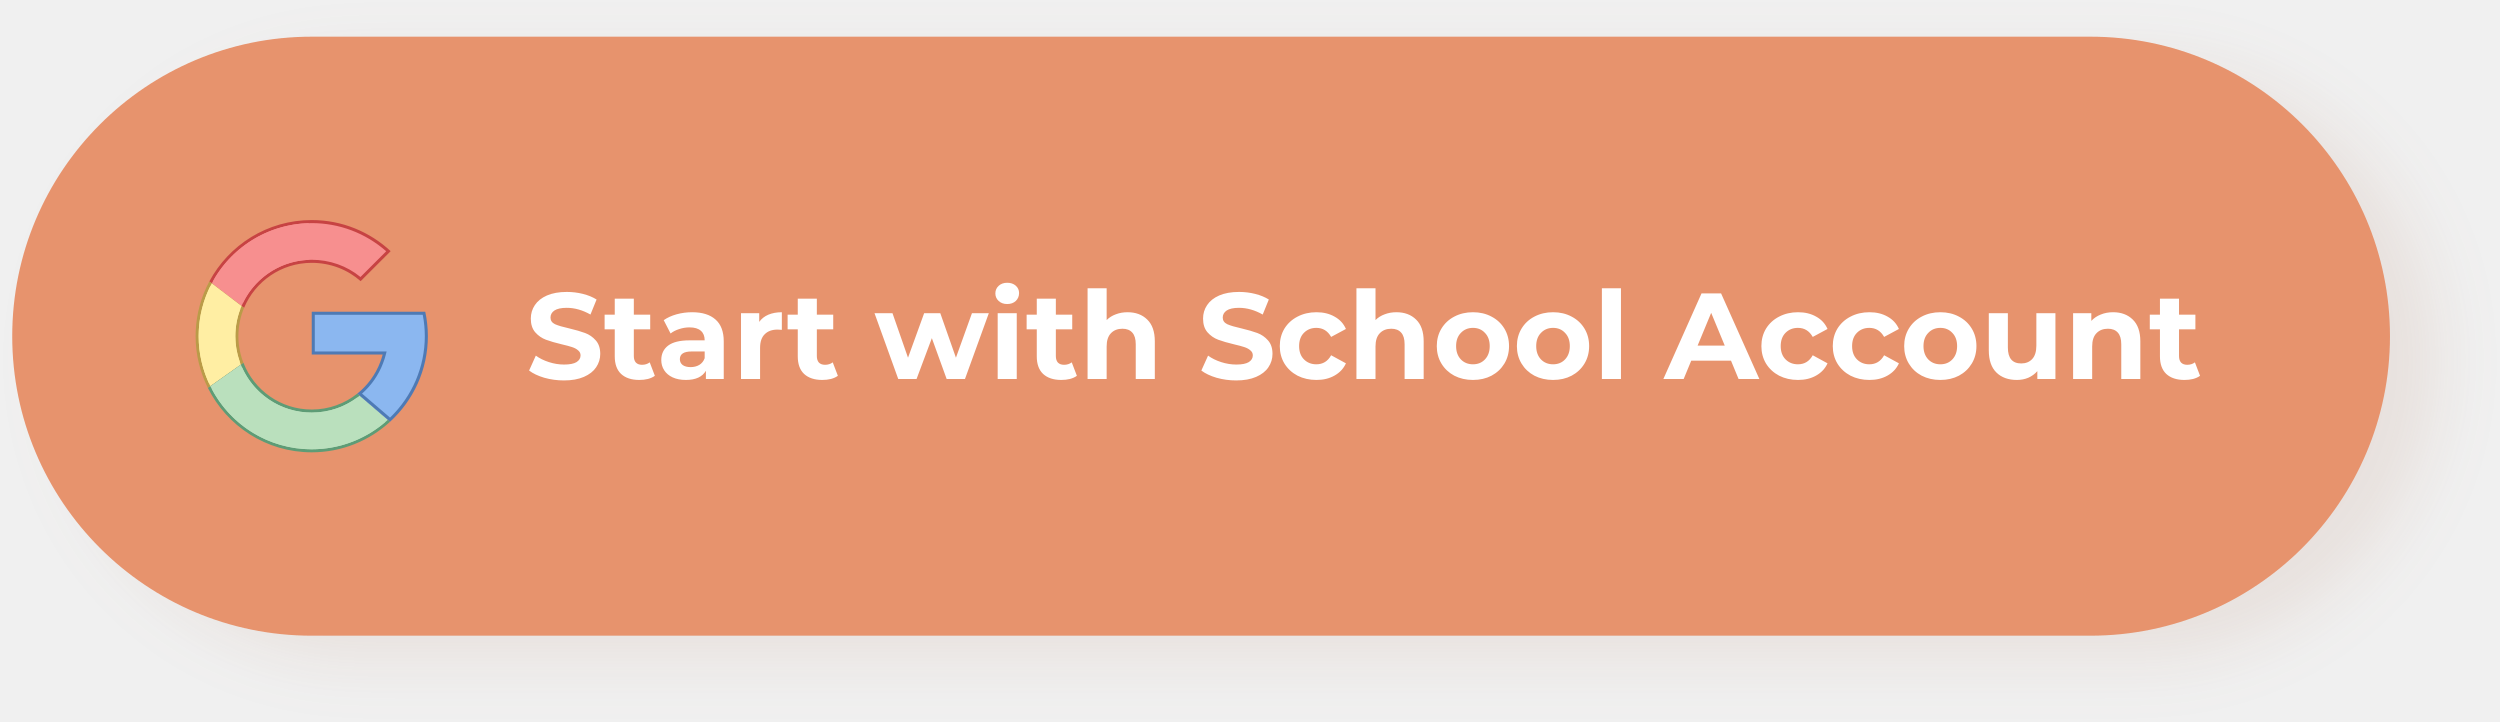
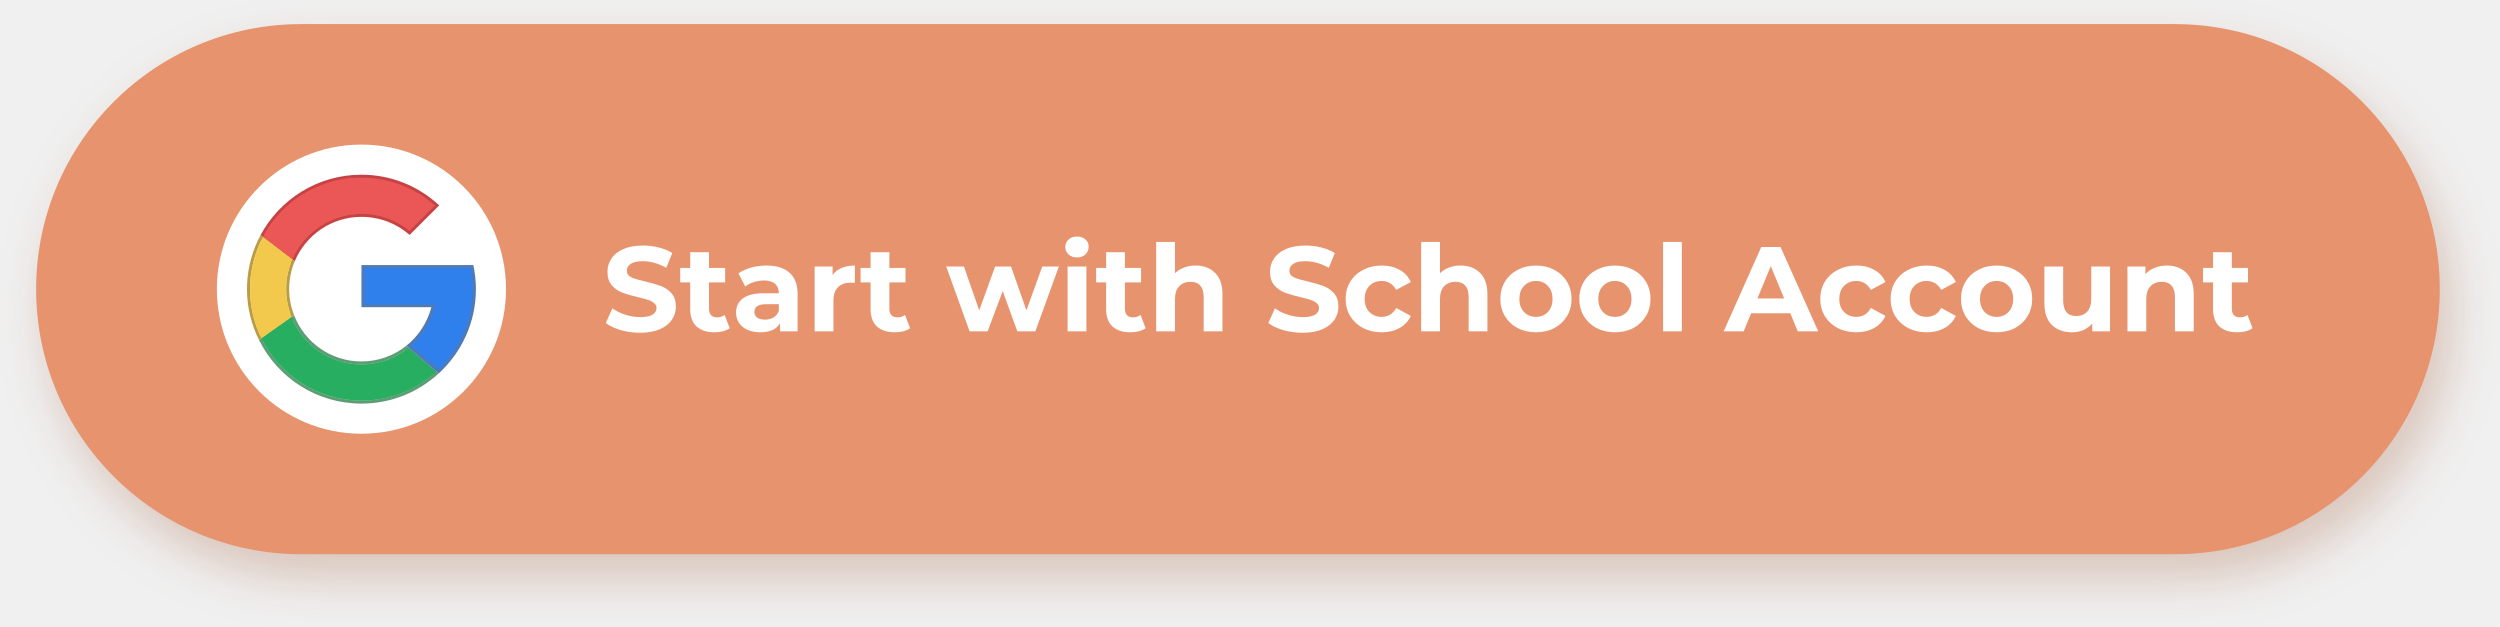
- <svg xmlns="http://www.w3.org/2000/svg" width="409" height="118" viewBox="0 0 409 118" fill="none">
+ <svg xmlns="http://www.w3.org/2000/svg" width="415" height="104" viewBox="0 0 415 104" fill="none">
  <g filter="url(#filter0_d)">
-     <rect x="2" y="6" width="389" height="98" rx="49" fill="#E7936D" />
-     <path d="M34.567 45.974C37.87 39.971 44.147 36.25 51 36.25C55.642 36.25 60.089 37.969 63.55 41.096L58.988 45.658C56.791 43.781 53.964 42.75 51 42.75C46.154 42.75 41.802 45.578 39.825 49.98L34.567 45.974Z" fill="#F78F8F" />
-     <path d="M51 36.5C55.493 36.5 59.8 38.133 63.185 41.107L58.973 45.319C56.757 43.498 53.944 42.5 51 42.5C46.16 42.5 41.804 45.263 39.728 49.593L34.891 45.907C38.177 40.093 44.31 36.5 51 36.5ZM51 36C43.746 36 37.446 40.068 34.245 46.044L39.927 50.373C41.739 46.043 46.013 43 51 43C54.059 43 56.88 44.115 59 46L63.911 41.089C60.52 37.941 55.992 36 51 36Z" fill="#C74343" />
-     <path d="M39.517 50.061C41.37 45.761 45.566 42.707 50.5 42.513V36.513C43.62 36.696 37.678 40.632 34.645 46.349L39.517 50.061Z" fill="#F78F8F" />
-     <path d="M34.104 63.091C32.873 60.532 32.25 57.812 32.25 55C32.25 54.731 32.256 54.463 32.267 54.198C32.383 51.463 33.076 48.848 34.329 46.422L39.623 50.456C39.044 51.903 38.75 53.431 38.75 55C38.75 56.451 39.011 57.884 39.525 59.264L34.104 63.091Z" fill="#FFEEA3" />
-     <path d="M34.416 46.802L39.322 50.54C38.776 51.965 38.5 53.463 38.5 55C38.5 56.417 38.743 57.818 39.225 59.17L34.203 62.715C33.072 60.269 32.5 57.676 32.5 55C32.5 54.737 32.505 54.47 32.517 54.208C32.627 51.61 33.265 49.121 34.416 46.802ZM34.245 46.044C32.935 48.488 32.142 51.251 32.017 54.187C32.006 54.457 32 54.727 32 55C32 58.045 32.735 60.913 34.009 63.464L39.828 59.357C39.3 58.005 39 56.539 39 55C39 53.359 39.331 51.797 39.927 50.373L34.245 46.044Z" fill="#BA9B48" />
-     <path d="M39.401 59.658C38.822 58.218 38.5 56.647 38.5 55C38.5 53.245 38.865 51.576 39.518 50.061L34.646 46.349C33.277 48.93 32.5 51.874 32.5 55C32.5 57.938 33.188 60.715 34.408 63.183L39.401 59.658Z" fill="#FFEEA3" />
-     <path d="M51 73.75C43.93 73.75 37.562 69.845 34.329 63.544L39.715 59.742C41.633 64.314 46.029 67.25 51 67.25C53.726 67.25 56.297 66.374 58.449 64.714L63.444 68.996C59.998 72.064 55.59 73.75 51 73.75Z" fill="#BAE0BD" />
-     <path d="M39.607 60.124C41.625 64.626 46.03 67.5 51 67.5C53.713 67.5 56.277 66.649 58.439 65.035L63.063 68.998C59.695 71.905 55.434 73.5 51 73.5C44.096 73.5 37.871 69.726 34.651 63.623L39.607 60.124ZM39.828 59.356L34.008 63.465C37.123 69.704 43.552 74 51 74C55.949 74 60.442 72.092 63.823 68.991L58.456 64.391C56.411 66.022 53.822 67 51 67C45.911 67 41.573 63.827 39.828 59.356Z" fill="#5E9C76" />
-     <path d="M58.848 64.727C56.703 66.461 53.973 67.501 51 67.501C45.744 67.501 41.248 64.255 39.401 59.659L34.408 63.184C37.428 69.296 43.722 73.501 51 73.501C55.798 73.501 60.17 71.674 63.457 68.678L58.848 64.727Z" fill="#BAE0BD" />
-     <path d="M63.248 55L63.245 57.5C62.656 60.399 61.066 62.935 58.849 64.727L63.458 68.677C67.169 65.293 69.5 60.419 69.5 55H63.248Z" fill="#8BB7F0" />
-     <path d="M58.846 64.395C60.449 63.05 61.687 61.307 62.434 59.339C62.616 58.86 62.747 58.455 62.849 58.062L62.929 57.75H51.25V51.25H69.367C69.621 52.499 69.75 53.76 69.75 55C69.75 60.148 67.591 65.113 63.817 68.656L58.846 64.395Z" fill="#8BB7F0" />
-     <path d="M69.162 51.5C69.386 52.667 69.5 53.842 69.5 55C69.5 60.005 67.43 64.835 63.808 68.32L59.23 64.395C60.758 63.05 61.94 61.344 62.668 59.427C62.853 58.938 62.988 58.525 63.091 58.124L63.252 57.5H62.606H51.5V51.5H69.162ZM69.57 51H51V58H62.606C62.496 58.428 62.355 58.842 62.2 59.25C61.428 61.285 60.127 63.058 58.456 64.391L63.823 68.991C67.611 65.518 70 60.544 70 55C70 53.627 69.847 52.291 69.57 51Z" fill="#4E7AB5" />
-     <path d="M92.26 62.24C91.153 62.24 90.08 62.093 89.04 61.8C88.013 61.493 87.187 61.1 86.56 60.62L87.66 58.18C88.26 58.62 88.973 58.973 89.8 59.24C90.627 59.507 91.453 59.64 92.28 59.64C93.2 59.64 93.88 59.507 94.32 59.24C94.76 58.96 94.98 58.593 94.98 58.14C94.98 57.807 94.847 57.533 94.58 57.32C94.327 57.093 93.993 56.913 93.58 56.78C93.18 56.647 92.633 56.5 91.94 56.34C90.873 56.087 90 55.833 89.32 55.58C88.64 55.327 88.053 54.92 87.56 54.36C87.08 53.8 86.84 53.053 86.84 52.12C86.84 51.307 87.06 50.573 87.5 49.92C87.94 49.253 88.6 48.727 89.48 48.34C90.373 47.953 91.46 47.76 92.74 47.76C93.633 47.76 94.507 47.867 95.36 48.08C96.213 48.293 96.96 48.6 97.6 49L96.6 51.46C95.307 50.727 94.013 50.36 92.72 50.36C91.813 50.36 91.14 50.507 90.7 50.8C90.273 51.093 90.06 51.48 90.06 51.96C90.06 52.44 90.307 52.8 90.8 53.04C91.307 53.267 92.073 53.493 93.1 53.72C94.167 53.973 95.04 54.227 95.72 54.48C96.4 54.733 96.98 55.133 97.46 55.68C97.953 56.227 98.2 56.967 98.2 57.9C98.2 58.7 97.973 59.433 97.52 60.1C97.08 60.753 96.413 61.273 95.52 61.66C94.627 62.047 93.54 62.24 92.26 62.24ZM107.134 61.48C106.827 61.707 106.447 61.88 105.994 62C105.554 62.107 105.087 62.16 104.594 62.16C103.314 62.16 102.321 61.833 101.614 61.18C100.921 60.527 100.574 59.567 100.574 58.3V53.88H98.914V51.48H100.574V48.86H103.694V51.48H106.374V53.88H103.694V58.26C103.694 58.713 103.807 59.067 104.034 59.32C104.274 59.56 104.607 59.68 105.034 59.68C105.527 59.68 105.947 59.547 106.294 59.28L107.134 61.48ZM113.225 51.08C114.892 51.08 116.172 51.48 117.065 52.28C117.959 53.067 118.405 54.26 118.405 55.86V62H115.485V60.66C114.899 61.66 113.805 62.16 112.205 62.16C111.379 62.16 110.659 62.02 110.045 61.74C109.445 61.46 108.985 61.073 108.665 60.58C108.345 60.087 108.185 59.527 108.185 58.9C108.185 57.9 108.559 57.113 109.305 56.54C110.065 55.967 111.232 55.68 112.805 55.68H115.285C115.285 55 115.079 54.48 114.665 54.12C114.252 53.747 113.632 53.56 112.805 53.56C112.232 53.56 111.665 53.653 111.105 53.84C110.559 54.013 110.092 54.253 109.705 54.56L108.585 52.38C109.172 51.967 109.872 51.647 110.685 51.42C111.512 51.193 112.359 51.08 113.225 51.08ZM112.985 60.06C113.519 60.06 113.992 59.94 114.405 59.7C114.819 59.447 115.112 59.08 115.285 58.6V57.5H113.145C111.865 57.5 111.225 57.92 111.225 58.76C111.225 59.16 111.379 59.48 111.685 59.72C112.005 59.947 112.439 60.06 112.985 60.06ZM124.209 52.66C124.582 52.14 125.082 51.747 125.709 51.48C126.349 51.213 127.082 51.08 127.909 51.08V53.96C127.562 53.933 127.329 53.92 127.209 53.92C126.316 53.92 125.616 54.173 125.109 54.68C124.602 55.173 124.349 55.92 124.349 56.92V62H121.229V51.24H124.209V52.66ZM137.075 61.48C136.769 61.707 136.389 61.88 135.935 62C135.495 62.107 135.029 62.16 134.535 62.16C133.255 62.16 132.262 61.833 131.555 61.18C130.862 60.527 130.515 59.567 130.515 58.3V53.88H128.855V51.48H130.515V48.86H133.635V51.48H136.315V53.88H133.635V58.26C133.635 58.713 133.749 59.067 133.975 59.32C134.215 59.56 134.549 59.68 134.975 59.68C135.469 59.68 135.889 59.547 136.235 59.28L137.075 61.48ZM161.771 51.24L157.871 62H154.871L152.451 55.32L149.951 62H146.951L143.071 51.24H146.011L148.551 58.52L151.191 51.24H153.831L156.391 58.52L159.011 51.24H161.771ZM163.221 51.24H166.341V62H163.221V51.24ZM164.781 49.74C164.208 49.74 163.741 49.573 163.381 49.24C163.021 48.907 162.841 48.493 162.841 48C162.841 47.507 163.021 47.093 163.381 46.76C163.741 46.427 164.208 46.26 164.781 46.26C165.355 46.26 165.821 46.42 166.181 46.74C166.541 47.06 166.721 47.46 166.721 47.94C166.721 48.46 166.541 48.893 166.181 49.24C165.821 49.573 165.355 49.74 164.781 49.74ZM176.177 61.48C175.87 61.707 175.49 61.88 175.037 62C174.597 62.107 174.13 62.16 173.637 62.16C172.357 62.16 171.364 61.833 170.657 61.18C169.964 60.527 169.617 59.567 169.617 58.3V53.88H167.957V51.48H169.617V48.86H172.737V51.48H175.417V53.88H172.737V58.26C172.737 58.713 172.85 59.067 173.077 59.32C173.317 59.56 173.65 59.68 174.077 59.68C174.57 59.68 174.99 59.547 175.337 59.28L176.177 61.48ZM184.468 51.08C185.802 51.08 186.875 51.48 187.688 52.28C188.515 53.08 188.928 54.267 188.928 55.84V62H185.808V56.32C185.808 55.467 185.622 54.833 185.248 54.42C184.875 53.993 184.335 53.78 183.628 53.78C182.842 53.78 182.215 54.027 181.748 54.52C181.282 55 181.048 55.72 181.048 56.68V62H177.928V47.16H181.048V52.36C181.462 51.947 181.962 51.633 182.548 51.42C183.135 51.193 183.775 51.08 184.468 51.08ZM202.24 62.24C201.134 62.24 200.06 62.093 199.02 61.8C197.994 61.493 197.167 61.1 196.54 60.62L197.64 58.18C198.24 58.62 198.954 58.973 199.78 59.24C200.607 59.507 201.434 59.64 202.26 59.64C203.18 59.64 203.86 59.507 204.3 59.24C204.74 58.96 204.96 58.593 204.96 58.14C204.96 57.807 204.827 57.533 204.56 57.32C204.307 57.093 203.974 56.913 203.56 56.78C203.16 56.647 202.614 56.5 201.92 56.34C200.854 56.087 199.98 55.833 199.3 55.58C198.62 55.327 198.034 54.92 197.54 54.36C197.06 53.8 196.82 53.053 196.82 52.12C196.82 51.307 197.04 50.573 197.48 49.92C197.92 49.253 198.58 48.727 199.46 48.34C200.354 47.953 201.44 47.76 202.72 47.76C203.614 47.76 204.487 47.867 205.34 48.08C206.194 48.293 206.94 48.6 207.58 49L206.58 51.46C205.287 50.727 203.994 50.36 202.7 50.36C201.794 50.36 201.12 50.507 200.68 50.8C200.254 51.093 200.04 51.48 200.04 51.96C200.04 52.44 200.287 52.8 200.78 53.04C201.287 53.267 202.054 53.493 203.08 53.72C204.147 53.973 205.02 54.227 205.7 54.48C206.38 54.733 206.96 55.133 207.44 55.68C207.934 56.227 208.18 56.967 208.18 57.9C208.18 58.7 207.954 59.433 207.5 60.1C207.06 60.753 206.394 61.273 205.5 61.66C204.607 62.047 203.52 62.24 202.24 62.24ZM215.374 62.16C214.228 62.16 213.194 61.927 212.274 61.46C211.368 60.98 210.654 60.32 210.134 59.48C209.628 58.64 209.374 57.687 209.374 56.62C209.374 55.553 209.628 54.6 210.134 53.76C210.654 52.92 211.368 52.267 212.274 51.8C213.194 51.32 214.228 51.08 215.374 51.08C216.508 51.08 217.494 51.32 218.334 51.8C219.188 52.267 219.808 52.94 220.194 53.82L217.774 55.12C217.214 54.133 216.408 53.64 215.354 53.64C214.541 53.64 213.868 53.907 213.334 54.44C212.801 54.973 212.534 55.7 212.534 56.62C212.534 57.54 212.801 58.267 213.334 58.8C213.868 59.333 214.541 59.6 215.354 59.6C216.421 59.6 217.228 59.107 217.774 58.12L220.194 59.44C219.808 60.293 219.188 60.96 218.334 61.44C217.494 61.92 216.508 62.16 215.374 62.16ZM228.453 51.08C229.786 51.08 230.859 51.48 231.673 52.28C232.499 53.08 232.913 54.267 232.913 55.84V62H229.793V56.32C229.793 55.467 229.606 54.833 229.233 54.42C228.859 53.993 228.319 53.78 227.613 53.78C226.826 53.78 226.199 54.027 225.733 54.52C225.266 55 225.033 55.72 225.033 56.68V62H221.913V47.16H225.033V52.36C225.446 51.947 225.946 51.633 226.533 51.42C227.119 51.193 227.759 51.08 228.453 51.08ZM240.978 62.16C239.845 62.16 238.825 61.927 237.918 61.46C237.025 60.98 236.325 60.32 235.818 59.48C235.311 58.64 235.058 57.687 235.058 56.62C235.058 55.553 235.311 54.6 235.818 53.76C236.325 52.92 237.025 52.267 237.918 51.8C238.825 51.32 239.845 51.08 240.978 51.08C242.111 51.08 243.125 51.32 244.018 51.8C244.911 52.267 245.611 52.92 246.118 53.76C246.625 54.6 246.878 55.553 246.878 56.62C246.878 57.687 246.625 58.64 246.118 59.48C245.611 60.32 244.911 60.98 244.018 61.46C243.125 61.927 242.111 62.16 240.978 62.16ZM240.978 59.6C241.778 59.6 242.431 59.333 242.938 58.8C243.458 58.253 243.718 57.527 243.718 56.62C243.718 55.713 243.458 54.993 242.938 54.46C242.431 53.913 241.778 53.64 240.978 53.64C240.178 53.64 239.518 53.913 238.998 54.46C238.478 54.993 238.218 55.713 238.218 56.62C238.218 57.527 238.478 58.253 238.998 58.8C239.518 59.333 240.178 59.6 240.978 59.6ZM254.083 62.16C252.95 62.16 251.93 61.927 251.023 61.46C250.13 60.98 249.43 60.32 248.923 59.48C248.417 58.64 248.163 57.687 248.163 56.62C248.163 55.553 248.417 54.6 248.923 53.76C249.43 52.92 250.13 52.267 251.023 51.8C251.93 51.32 252.95 51.08 254.083 51.08C255.217 51.08 256.23 51.32 257.123 51.8C258.017 52.267 258.717 52.92 259.223 53.76C259.73 54.6 259.983 55.553 259.983 56.62C259.983 57.687 259.73 58.64 259.223 59.48C258.717 60.32 258.017 60.98 257.123 61.46C256.23 61.927 255.217 62.16 254.083 62.16ZM254.083 59.6C254.883 59.6 255.537 59.333 256.043 58.8C256.563 58.253 256.823 57.527 256.823 56.62C256.823 55.713 256.563 54.993 256.043 54.46C255.537 53.913 254.883 53.64 254.083 53.64C253.283 53.64 252.623 53.913 252.103 54.46C251.583 54.993 251.323 55.713 251.323 56.62C251.323 57.527 251.583 58.253 252.103 58.8C252.623 59.333 253.283 59.6 254.083 59.6ZM262.069 47.16H265.189V62H262.069V47.16ZM283.189 59H276.689L275.449 62H272.129L278.369 48H281.569L287.829 62H284.429L283.189 59ZM282.169 56.54L279.949 51.18L277.729 56.54H282.169ZM294.163 62.16C293.017 62.16 291.983 61.927 291.063 61.46C290.157 60.98 289.443 60.32 288.923 59.48C288.417 58.64 288.163 57.687 288.163 56.62C288.163 55.553 288.417 54.6 288.923 53.76C289.443 52.92 290.157 52.267 291.063 51.8C291.983 51.32 293.017 51.08 294.163 51.08C295.297 51.08 296.283 51.32 297.123 51.8C297.977 52.267 298.597 52.94 298.983 53.82L296.563 55.12C296.003 54.133 295.197 53.64 294.143 53.64C293.33 53.64 292.657 53.907 292.123 54.44C291.59 54.973 291.323 55.7 291.323 56.62C291.323 57.54 291.59 58.267 292.123 58.8C292.657 59.333 293.33 59.6 294.143 59.6C295.21 59.6 296.017 59.107 296.563 58.12L298.983 59.44C298.597 60.293 297.977 60.96 297.123 61.44C296.283 61.92 295.297 62.16 294.163 62.16ZM305.843 62.16C304.696 62.16 303.663 61.927 302.743 61.46C301.836 60.98 301.123 60.32 300.603 59.48C300.096 58.64 299.843 57.687 299.843 56.62C299.843 55.553 300.096 54.6 300.603 53.76C301.123 52.92 301.836 52.267 302.743 51.8C303.663 51.32 304.696 51.08 305.843 51.08C306.976 51.08 307.963 51.32 308.803 51.8C309.656 52.267 310.276 52.94 310.663 53.82L308.243 55.12C307.683 54.133 306.876 53.64 305.823 53.64C305.01 53.64 304.336 53.907 303.803 54.44C303.27 54.973 303.003 55.7 303.003 56.62C303.003 57.54 303.27 58.267 303.803 58.8C304.336 59.333 305.01 59.6 305.823 59.6C306.89 59.6 307.696 59.107 308.243 58.12L310.663 59.44C310.276 60.293 309.656 60.96 308.803 61.44C307.963 61.92 306.976 62.16 305.843 62.16ZM317.443 62.16C316.309 62.16 315.289 61.927 314.383 61.46C313.489 60.98 312.789 60.32 312.283 59.48C311.776 58.64 311.523 57.687 311.523 56.62C311.523 55.553 311.776 54.6 312.283 53.76C312.789 52.92 313.489 52.267 314.383 51.8C315.289 51.32 316.309 51.08 317.443 51.08C318.576 51.08 319.589 51.32 320.483 51.8C321.376 52.267 322.076 52.92 322.583 53.76C323.089 54.6 323.343 55.553 323.343 56.62C323.343 57.687 323.089 58.64 322.583 59.48C322.076 60.32 321.376 60.98 320.483 61.46C319.589 61.927 318.576 62.16 317.443 62.16ZM317.443 59.6C318.243 59.6 318.896 59.333 319.403 58.8C319.923 58.253 320.183 57.527 320.183 56.62C320.183 55.713 319.923 54.993 319.403 54.46C318.896 53.913 318.243 53.64 317.443 53.64C316.643 53.64 315.983 53.913 315.463 54.46C314.943 54.993 314.683 55.713 314.683 56.62C314.683 57.527 314.943 58.253 315.463 58.8C315.983 59.333 316.643 59.6 317.443 59.6ZM336.268 51.24V62H333.308V60.72C332.895 61.187 332.402 61.547 331.828 61.8C331.255 62.04 330.635 62.16 329.968 62.16C328.555 62.16 327.435 61.753 326.608 60.94C325.782 60.127 325.368 58.92 325.368 57.32V51.24H328.488V56.86C328.488 58.593 329.215 59.46 330.668 59.46C331.415 59.46 332.015 59.22 332.468 58.74C332.922 58.247 333.148 57.52 333.148 56.56V51.24H336.268ZM345.699 51.08C347.032 51.08 348.105 51.48 348.919 52.28C349.745 53.08 350.159 54.267 350.159 55.84V62H347.039V56.32C347.039 55.467 346.852 54.833 346.479 54.42C346.105 53.993 345.565 53.78 344.859 53.78C344.072 53.78 343.445 54.027 342.979 54.52C342.512 55 342.279 55.72 342.279 56.68V62H339.159V51.24H342.139V52.5C342.552 52.047 343.065 51.7 343.679 51.46C344.292 51.207 344.965 51.08 345.699 51.08ZM359.927 61.48C359.62 61.707 359.24 61.88 358.787 62C358.347 62.107 357.88 62.16 357.387 62.16C356.107 62.16 355.114 61.833 354.407 61.18C353.714 60.527 353.367 59.567 353.367 58.3V53.88H351.707V51.48H353.367V48.86H356.487V51.48H359.167V53.88H356.487V58.26C356.487 58.713 356.6 59.067 356.827 59.32C357.067 59.56 357.4 59.68 357.827 59.68C358.32 59.68 358.74 59.547 359.087 59.28L359.927 61.48Z" fill="white" />
+     <rect x="6" y="4" width="399" height="88" rx="44" fill="#E7936D" />
+     <rect x="36" y="24" width="48" height="48" rx="24" fill="white" />
+     <path d="M43.567 38.974C46.871 32.971 53.147 29.25 60 29.25C64.643 29.25 69.089 30.969 72.55 34.096L67.988 38.658C65.791 36.781 62.964 35.75 60 35.75C55.154 35.75 50.802 38.578 48.825 42.98L43.567 38.974Z" fill="#EB5757" />
+     <path d="M60 29.5C64.493 29.5 68.8 31.133 72.186 34.107L67.973 38.319C65.757 36.498 62.944 35.5 60 35.5C55.16 35.5 50.804 38.263 48.728 42.593L43.891 38.907C47.177 33.093 53.31 29.5 60 29.5ZM60 29C52.746 29 46.446 33.068 43.245 39.044L48.927 43.373C50.739 39.043 55.013 36 60 36C63.059 36 65.88 37.115 68 39L72.911 34.089C69.52 30.941 64.992 29 60 29Z" fill="#C74343" />
+     <path d="M48.518 43.061C50.371 38.761 54.567 35.707 59.5 35.513V29.513C52.621 29.696 46.678 33.632 43.646 39.349L48.518 43.061Z" fill="#EB5757" />
+     <path d="M43.104 56.091C41.874 53.532 41.25 50.812 41.25 48C41.25 47.731 41.256 47.463 41.267 47.198C41.383 44.463 42.076 41.848 43.329 39.422L48.624 43.456C48.044 44.903 47.75 46.431 47.75 48C47.75 49.451 48.011 50.884 48.525 52.264L43.104 56.091Z" fill="#FFEEA3" />
+     <path d="M43.416 39.802L48.322 43.54C47.776 44.965 47.5 46.463 47.5 48C47.5 49.417 47.743 50.818 48.225 52.17L43.203 55.715C42.072 53.269 41.5 50.676 41.5 48C41.5 47.737 41.505 47.47 41.517 47.208C41.627 44.61 42.265 42.121 43.416 39.802ZM43.245 39.044C41.935 41.488 41.142 44.251 41.017 47.187C41.006 47.457 41 47.727 41 48C41 51.045 41.735 53.913 43.009 56.464L48.828 52.357C48.3 51.005 48 49.539 48 48C48 46.359 48.331 44.797 48.927 43.373L43.245 39.044Z" fill="#BA9B48" />
+     <path d="M48.401 52.658C47.822 51.218 47.5 49.647 47.5 48C47.5 46.245 47.865 44.576 48.518 43.061L43.646 39.349C42.277 41.93 41.5 44.874 41.5 48C41.5 50.938 42.188 53.715 43.408 56.183L48.401 52.658Z" fill="#F2C94C" />
+     <path d="M60 66.75C52.93 66.75 46.562 62.845 43.329 56.544L48.715 52.742C50.633 57.314 55.029 60.25 60 60.25C62.726 60.25 65.297 59.374 67.449 57.714L72.445 61.996C68.999 65.064 64.591 66.75 60 66.75Z" fill="#BAE0BD" />
+     <path d="M48.608 53.124C50.626 57.626 55.031 60.5 60 60.5C62.714 60.5 65.277 59.649 67.439 58.035L72.063 61.998C68.695 64.905 64.434 66.5 60 66.5C53.096 66.5 46.871 62.726 43.651 56.623L48.608 53.124ZM48.828 52.356L43.008 56.465C46.123 62.704 52.552 67 60 67C64.949 67 69.442 65.092 72.823 61.991L67.456 57.391C65.411 59.022 62.822 60 60 60C54.911 60 50.573 56.827 48.828 52.356Z" fill="#5E9C76" />
+     <path d="M67.848 57.727C65.703 59.461 62.973 60.501 60 60.501C54.744 60.501 50.248 57.255 48.401 52.659L43.408 56.184C46.428 62.296 52.722 66.501 60 66.501C64.798 66.501 69.17 64.674 72.457 61.678L67.848 57.727Z" fill="#27AE60" />
+     <path d="M72.248 48L72.245 50.5C71.656 53.399 70.067 55.935 67.849 57.727L72.458 61.677C76.17 58.294 78.5 53.419 78.5 48H72.248Z" fill="#8BB7F0" />
+     <path d="M67.846 57.395C69.449 56.05 70.687 54.307 71.434 52.339C71.616 51.86 71.747 51.455 71.849 51.062L71.929 50.75H60.25V44.25H78.367C78.621 45.499 78.75 46.76 78.75 48C78.75 53.148 76.591 58.113 72.817 61.657L67.846 57.395Z" fill="#2F80ED" />
+     <path d="M78.162 44.5C78.387 45.667 78.5 46.842 78.5 48C78.5 53.005 76.431 57.834 72.808 61.319L68.23 57.395C69.758 56.05 70.94 54.344 71.668 52.427C71.854 51.938 71.988 51.525 72.091 51.124L72.252 50.5H71.607H60.5V44.5H78.162ZM78.57 44H60V51H71.607C71.496 51.428 71.355 51.842 71.2 52.25C70.428 54.285 69.127 56.058 67.456 57.391L72.823 61.991C76.611 58.518 79 53.544 79 48C79 46.627 78.847 45.291 78.57 44Z" fill="#4E7AB5" />
+     <path d="M106.26 55.24C105.153 55.24 104.08 55.093 103.04 54.8C102.013 54.493 101.187 54.1 100.56 53.62L101.66 51.18C102.26 51.62 102.973 51.973 103.8 52.24C104.627 52.507 105.453 52.64 106.28 52.64C107.2 52.64 107.88 52.507 108.32 52.24C108.76 51.96 108.98 51.593 108.98 51.14C108.98 50.807 108.847 50.533 108.58 50.32C108.327 50.093 107.993 49.913 107.58 49.78C107.18 49.647 106.633 49.5 105.94 49.34C104.873 49.087 104 48.833 103.32 48.58C102.64 48.327 102.053 47.92 101.56 47.36C101.08 46.8 100.84 46.053 100.84 45.12C100.84 44.307 101.06 43.573 101.5 42.92C101.94 42.253 102.6 41.727 103.48 41.34C104.373 40.953 105.46 40.76 106.74 40.76C107.633 40.76 108.507 40.867 109.36 41.08C110.213 41.293 110.96 41.6 111.6 42L110.6 44.46C109.307 43.727 108.013 43.36 106.72 43.36C105.813 43.36 105.14 43.507 104.7 43.8C104.273 44.093 104.06 44.48 104.06 44.96C104.06 45.44 104.307 45.8 104.8 46.04C105.307 46.267 106.073 46.493 107.1 46.72C108.167 46.973 109.04 47.227 109.72 47.48C110.4 47.733 110.98 48.133 111.46 48.68C111.953 49.227 112.2 49.967 112.2 50.9C112.2 51.7 111.973 52.433 111.52 53.1C111.08 53.753 110.413 54.273 109.52 54.66C108.627 55.047 107.54 55.24 106.26 55.24ZM121.134 54.48C120.827 54.707 120.447 54.88 119.994 55C119.554 55.107 119.087 55.16 118.594 55.16C117.314 55.16 116.321 54.833 115.614 54.18C114.921 53.527 114.574 52.567 114.574 51.3V46.88H112.914V44.48H114.574V41.86H117.694V44.48H120.374V46.88H117.694V51.26C117.694 51.713 117.807 52.067 118.034 52.32C118.274 52.56 118.607 52.68 119.034 52.68C119.527 52.68 119.947 52.547 120.294 52.28L121.134 54.48ZM127.225 44.08C128.892 44.08 130.172 44.48 131.065 45.28C131.959 46.067 132.405 47.26 132.405 48.86V55H129.485V53.66C128.899 54.66 127.805 55.16 126.205 55.16C125.379 55.16 124.659 55.02 124.045 54.74C123.445 54.46 122.985 54.073 122.665 53.58C122.345 53.087 122.185 52.527 122.185 51.9C122.185 50.9 122.559 50.113 123.305 49.54C124.065 48.967 125.232 48.68 126.805 48.68H129.285C129.285 48 129.079 47.48 128.665 47.12C128.252 46.747 127.632 46.56 126.805 46.56C126.232 46.56 125.665 46.653 125.105 46.84C124.559 47.013 124.092 47.253 123.705 47.56L122.585 45.38C123.172 44.967 123.872 44.647 124.685 44.42C125.512 44.193 126.359 44.08 127.225 44.08ZM126.985 53.06C127.519 53.06 127.992 52.94 128.405 52.7C128.819 52.447 129.112 52.08 129.285 51.6V50.5H127.145C125.865 50.5 125.225 50.92 125.225 51.76C125.225 52.16 125.379 52.48 125.685 52.72C126.005 52.947 126.439 53.06 126.985 53.06ZM138.209 45.66C138.582 45.14 139.082 44.747 139.709 44.48C140.349 44.213 141.082 44.08 141.909 44.08V46.96C141.562 46.933 141.329 46.92 141.209 46.92C140.316 46.92 139.616 47.173 139.109 47.68C138.602 48.173 138.349 48.92 138.349 49.92V55H135.229V44.24H138.209V45.66ZM151.075 54.48C150.769 54.707 150.389 54.88 149.935 55C149.495 55.107 149.029 55.16 148.535 55.16C147.255 55.16 146.262 54.833 145.555 54.18C144.862 53.527 144.515 52.567 144.515 51.3V46.88H142.855V44.48H144.515V41.86H147.635V44.48H150.315V46.88H147.635V51.26C147.635 51.713 147.749 52.067 147.975 52.32C148.215 52.56 148.549 52.68 148.975 52.68C149.469 52.68 149.889 52.547 150.235 52.28L151.075 54.48ZM175.771 44.24L171.871 55H168.871L166.451 48.32L163.951 55H160.951L157.071 44.24H160.011L162.551 51.52L165.191 44.24H167.831L170.391 51.52L173.011 44.24H175.771ZM177.221 44.24H180.341V55H177.221V44.24ZM178.781 42.74C178.208 42.74 177.741 42.573 177.381 42.24C177.021 41.907 176.841 41.493 176.841 41C176.841 40.507 177.021 40.093 177.381 39.76C177.741 39.427 178.208 39.26 178.781 39.26C179.355 39.26 179.821 39.42 180.181 39.74C180.541 40.06 180.721 40.46 180.721 40.94C180.721 41.46 180.541 41.893 180.181 42.24C179.821 42.573 179.355 42.74 178.781 42.74ZM190.177 54.48C189.87 54.707 189.49 54.88 189.037 55C188.597 55.107 188.13 55.16 187.637 55.16C186.357 55.16 185.364 54.833 184.657 54.18C183.964 53.527 183.617 52.567 183.617 51.3V46.88H181.957V44.48H183.617V41.86H186.737V44.48H189.417V46.88H186.737V51.26C186.737 51.713 186.85 52.067 187.077 52.32C187.317 52.56 187.65 52.68 188.077 52.68C188.57 52.68 188.99 52.547 189.337 52.28L190.177 54.48ZM198.468 44.08C199.802 44.08 200.875 44.48 201.688 45.28C202.515 46.08 202.928 47.267 202.928 48.84V55H199.808V49.32C199.808 48.467 199.622 47.833 199.248 47.42C198.875 46.993 198.335 46.78 197.628 46.78C196.842 46.78 196.215 47.027 195.748 47.52C195.282 48 195.048 48.72 195.048 49.68V55H191.928V40.16H195.048V45.36C195.462 44.947 195.962 44.633 196.548 44.42C197.135 44.193 197.775 44.08 198.468 44.08ZM216.24 55.24C215.134 55.24 214.06 55.093 213.02 54.8C211.994 54.493 211.167 54.1 210.54 53.62L211.64 51.18C212.24 51.62 212.954 51.973 213.78 52.24C214.607 52.507 215.434 52.64 216.26 52.64C217.18 52.64 217.86 52.507 218.3 52.24C218.74 51.96 218.96 51.593 218.96 51.14C218.96 50.807 218.827 50.533 218.56 50.32C218.307 50.093 217.974 49.913 217.56 49.78C217.16 49.647 216.614 49.5 215.92 49.34C214.854 49.087 213.98 48.833 213.3 48.58C212.62 48.327 212.034 47.92 211.54 47.36C211.06 46.8 210.82 46.053 210.82 45.12C210.82 44.307 211.04 43.573 211.48 42.92C211.92 42.253 212.58 41.727 213.46 41.34C214.354 40.953 215.44 40.76 216.72 40.76C217.614 40.76 218.487 40.867 219.34 41.08C220.194 41.293 220.94 41.6 221.58 42L220.58 44.46C219.287 43.727 217.994 43.36 216.7 43.36C215.794 43.36 215.12 43.507 214.68 43.8C214.254 44.093 214.04 44.48 214.04 44.96C214.04 45.44 214.287 45.8 214.78 46.04C215.287 46.267 216.054 46.493 217.08 46.72C218.147 46.973 219.02 47.227 219.7 47.48C220.38 47.733 220.96 48.133 221.44 48.68C221.934 49.227 222.18 49.967 222.18 50.9C222.18 51.7 221.954 52.433 221.5 53.1C221.06 53.753 220.394 54.273 219.5 54.66C218.607 55.047 217.52 55.24 216.24 55.24ZM229.374 55.16C228.228 55.16 227.194 54.927 226.274 54.46C225.368 53.98 224.654 53.32 224.134 52.48C223.628 51.64 223.374 50.687 223.374 49.62C223.374 48.553 223.628 47.6 224.134 46.76C224.654 45.92 225.368 45.267 226.274 44.8C227.194 44.32 228.228 44.08 229.374 44.08C230.508 44.08 231.494 44.32 232.334 44.8C233.188 45.267 233.808 45.94 234.194 46.82L231.774 48.12C231.214 47.133 230.408 46.64 229.354 46.64C228.541 46.64 227.868 46.907 227.334 47.44C226.801 47.973 226.534 48.7 226.534 49.62C226.534 50.54 226.801 51.267 227.334 51.8C227.868 52.333 228.541 52.6 229.354 52.6C230.421 52.6 231.228 52.107 231.774 51.12L234.194 52.44C233.808 53.293 233.188 53.96 232.334 54.44C231.494 54.92 230.508 55.16 229.374 55.16ZM242.453 44.08C243.786 44.08 244.859 44.48 245.673 45.28C246.499 46.08 246.913 47.267 246.913 48.84V55H243.793V49.32C243.793 48.467 243.606 47.833 243.233 47.42C242.859 46.993 242.319 46.78 241.613 46.78C240.826 46.78 240.199 47.027 239.733 47.52C239.266 48 239.033 48.72 239.033 49.68V55H235.913V40.16H239.033V45.36C239.446 44.947 239.946 44.633 240.533 44.42C241.119 44.193 241.759 44.08 242.453 44.08ZM254.978 55.16C253.845 55.16 252.825 54.927 251.918 54.46C251.025 53.98 250.325 53.32 249.818 52.48C249.311 51.64 249.058 50.687 249.058 49.62C249.058 48.553 249.311 47.6 249.818 46.76C250.325 45.92 251.025 45.267 251.918 44.8C252.825 44.32 253.845 44.08 254.978 44.08C256.111 44.08 257.125 44.32 258.018 44.8C258.911 45.267 259.611 45.92 260.118 46.76C260.625 47.6 260.878 48.553 260.878 49.62C260.878 50.687 260.625 51.64 260.118 52.48C259.611 53.32 258.911 53.98 258.018 54.46C257.125 54.927 256.111 55.16 254.978 55.16ZM254.978 52.6C255.778 52.6 256.431 52.333 256.938 51.8C257.458 51.253 257.718 50.527 257.718 49.62C257.718 48.713 257.458 47.993 256.938 47.46C256.431 46.913 255.778 46.64 254.978 46.64C254.178 46.64 253.518 46.913 252.998 47.46C252.478 47.993 252.218 48.713 252.218 49.62C252.218 50.527 252.478 51.253 252.998 51.8C253.518 52.333 254.178 52.6 254.978 52.6ZM268.083 55.16C266.95 55.16 265.93 54.927 265.023 54.46C264.13 53.98 263.43 53.32 262.923 52.48C262.417 51.64 262.163 50.687 262.163 49.62C262.163 48.553 262.417 47.6 262.923 46.76C263.43 45.92 264.13 45.267 265.023 44.8C265.93 44.32 266.95 44.08 268.083 44.08C269.217 44.08 270.23 44.32 271.123 44.8C272.017 45.267 272.717 45.92 273.223 46.76C273.73 47.6 273.983 48.553 273.983 49.62C273.983 50.687 273.73 51.64 273.223 52.48C272.717 53.32 272.017 53.98 271.123 54.46C270.23 54.927 269.217 55.16 268.083 55.16ZM268.083 52.6C268.883 52.6 269.537 52.333 270.043 51.8C270.563 51.253 270.823 50.527 270.823 49.62C270.823 48.713 270.563 47.993 270.043 47.46C269.537 46.913 268.883 46.64 268.083 46.64C267.283 46.64 266.623 46.913 266.103 47.46C265.583 47.993 265.323 48.713 265.323 49.62C265.323 50.527 265.583 51.253 266.103 51.8C266.623 52.333 267.283 52.6 268.083 52.6ZM276.069 40.16H279.189V55H276.069V40.16ZM297.189 52H290.689L289.449 55H286.129L292.369 41H295.569L301.829 55H298.429L297.189 52ZM296.169 49.54L293.949 44.18L291.729 49.54H296.169ZM308.163 55.16C307.017 55.16 305.983 54.927 305.063 54.46C304.157 53.98 303.443 53.32 302.923 52.48C302.417 51.64 302.163 50.687 302.163 49.62C302.163 48.553 302.417 47.6 302.923 46.76C303.443 45.92 304.157 45.267 305.063 44.8C305.983 44.32 307.017 44.08 308.163 44.08C309.297 44.08 310.283 44.32 311.123 44.8C311.977 45.267 312.597 45.94 312.983 46.82L310.563 48.12C310.003 47.133 309.197 46.64 308.143 46.64C307.33 46.64 306.657 46.907 306.123 47.44C305.59 47.973 305.323 48.7 305.323 49.62C305.323 50.54 305.59 51.267 306.123 51.8C306.657 52.333 307.33 52.6 308.143 52.6C309.21 52.6 310.017 52.107 310.563 51.12L312.983 52.44C312.597 53.293 311.977 53.96 311.123 54.44C310.283 54.92 309.297 55.16 308.163 55.16ZM319.843 55.16C318.696 55.16 317.663 54.927 316.743 54.46C315.836 53.98 315.123 53.32 314.603 52.48C314.096 51.64 313.843 50.687 313.843 49.62C313.843 48.553 314.096 47.6 314.603 46.76C315.123 45.92 315.836 45.267 316.743 44.8C317.663 44.32 318.696 44.08 319.843 44.08C320.976 44.08 321.963 44.32 322.803 44.8C323.656 45.267 324.276 45.94 324.663 46.82L322.243 48.12C321.683 47.133 320.876 46.64 319.823 46.64C319.01 46.64 318.336 46.907 317.803 47.44C317.27 47.973 317.003 48.7 317.003 49.62C317.003 50.54 317.27 51.267 317.803 51.8C318.336 52.333 319.01 52.6 319.823 52.6C320.89 52.6 321.696 52.107 322.243 51.12L324.663 52.44C324.276 53.293 323.656 53.96 322.803 54.44C321.963 54.92 320.976 55.16 319.843 55.16ZM331.443 55.16C330.309 55.16 329.289 54.927 328.383 54.46C327.489 53.98 326.789 53.32 326.283 52.48C325.776 51.64 325.523 50.687 325.523 49.62C325.523 48.553 325.776 47.6 326.283 46.76C326.789 45.92 327.489 45.267 328.383 44.8C329.289 44.32 330.309 44.08 331.443 44.08C332.576 44.08 333.589 44.32 334.483 44.8C335.376 45.267 336.076 45.92 336.583 46.76C337.089 47.6 337.343 48.553 337.343 49.62C337.343 50.687 337.089 51.64 336.583 52.48C336.076 53.32 335.376 53.98 334.483 54.46C333.589 54.927 332.576 55.16 331.443 55.16ZM331.443 52.6C332.243 52.6 332.896 52.333 333.403 51.8C333.923 51.253 334.183 50.527 334.183 49.62C334.183 48.713 333.923 47.993 333.403 47.46C332.896 46.913 332.243 46.64 331.443 46.64C330.643 46.64 329.983 46.913 329.463 47.46C328.943 47.993 328.683 48.713 328.683 49.62C328.683 50.527 328.943 51.253 329.463 51.8C329.983 52.333 330.643 52.6 331.443 52.6ZM350.268 44.24V55H347.308V53.72C346.895 54.187 346.402 54.547 345.828 54.8C345.255 55.04 344.635 55.16 343.968 55.16C342.555 55.16 341.435 54.753 340.608 53.94C339.782 53.127 339.368 51.92 339.368 50.32V44.24H342.488V49.86C342.488 51.593 343.215 52.46 344.668 52.46C345.415 52.46 346.015 52.22 346.468 51.74C346.922 51.247 347.148 50.52 347.148 49.56V44.24H350.268ZM359.699 44.08C361.032 44.08 362.105 44.48 362.919 45.28C363.745 46.08 364.159 47.267 364.159 48.84V55H361.039V49.32C361.039 48.467 360.852 47.833 360.479 47.42C360.105 46.993 359.565 46.78 358.859 46.78C358.072 46.78 357.445 47.027 356.979 47.52C356.512 48 356.279 48.72 356.279 49.68V55H353.159V44.24H356.139V45.5C356.552 45.047 357.065 44.7 357.679 44.46C358.292 44.207 358.965 44.08 359.699 44.08ZM373.927 54.48C373.62 54.707 373.24 54.88 372.787 55C372.347 55.107 371.88 55.16 371.387 55.16C370.107 55.16 369.114 54.833 368.407 54.18C367.714 53.527 367.367 52.567 367.367 51.3V46.88H365.707V44.48H367.367V41.86H370.487V44.48H373.167V46.88H370.487V51.26C370.487 51.713 370.6 52.067 370.827 52.32C371.067 52.56 371.4 52.68 371.827 52.68C372.32 52.68 372.74 52.547 373.087 52.28L373.927 54.48Z" fill="white" />
  </g>
  <defs>
-     <filter id="filter0_d" x="0" y="0" width="409" height="118" filterUnits="userSpaceOnUse" color-interpolation-filters="sRGB">
+     <filter id="filter0_d" x="0" y="0" width="415" height="104" filterUnits="userSpaceOnUse" color-interpolation-filters="sRGB">
      <feFlood flood-opacity="0" result="BackgroundImageFix" />
      <feColorMatrix in="SourceAlpha" type="matrix" values="0 0 0 0 0 0 0 0 0 0 0 0 0 0 0 0 0 0 127 0" />
-       <feOffset dx="8" dy="4" />
-       <feGaussianBlur stdDeviation="5" />
-       <feColorMatrix type="matrix" values="0 0 0 0 0.643 0 0 0 0 0.38 0 0 0 0 0.243 0 0 0 0.1 0" />
+       <feOffset dx="2" dy="4" />
+       <feGaussianBlur stdDeviation="4" />
+       <feColorMatrix type="matrix" values="0 0 0 0 0.643 0 0 0 0 0.38 0 0 0 0 0.243 0 0 0 0.3 0" />
      <feBlend mode="normal" in2="BackgroundImageFix" result="effect1_dropShadow" />
      <feBlend mode="normal" in="SourceGraphic" in2="effect1_dropShadow" result="shape" />
    </filter>
  </defs>
</svg>
